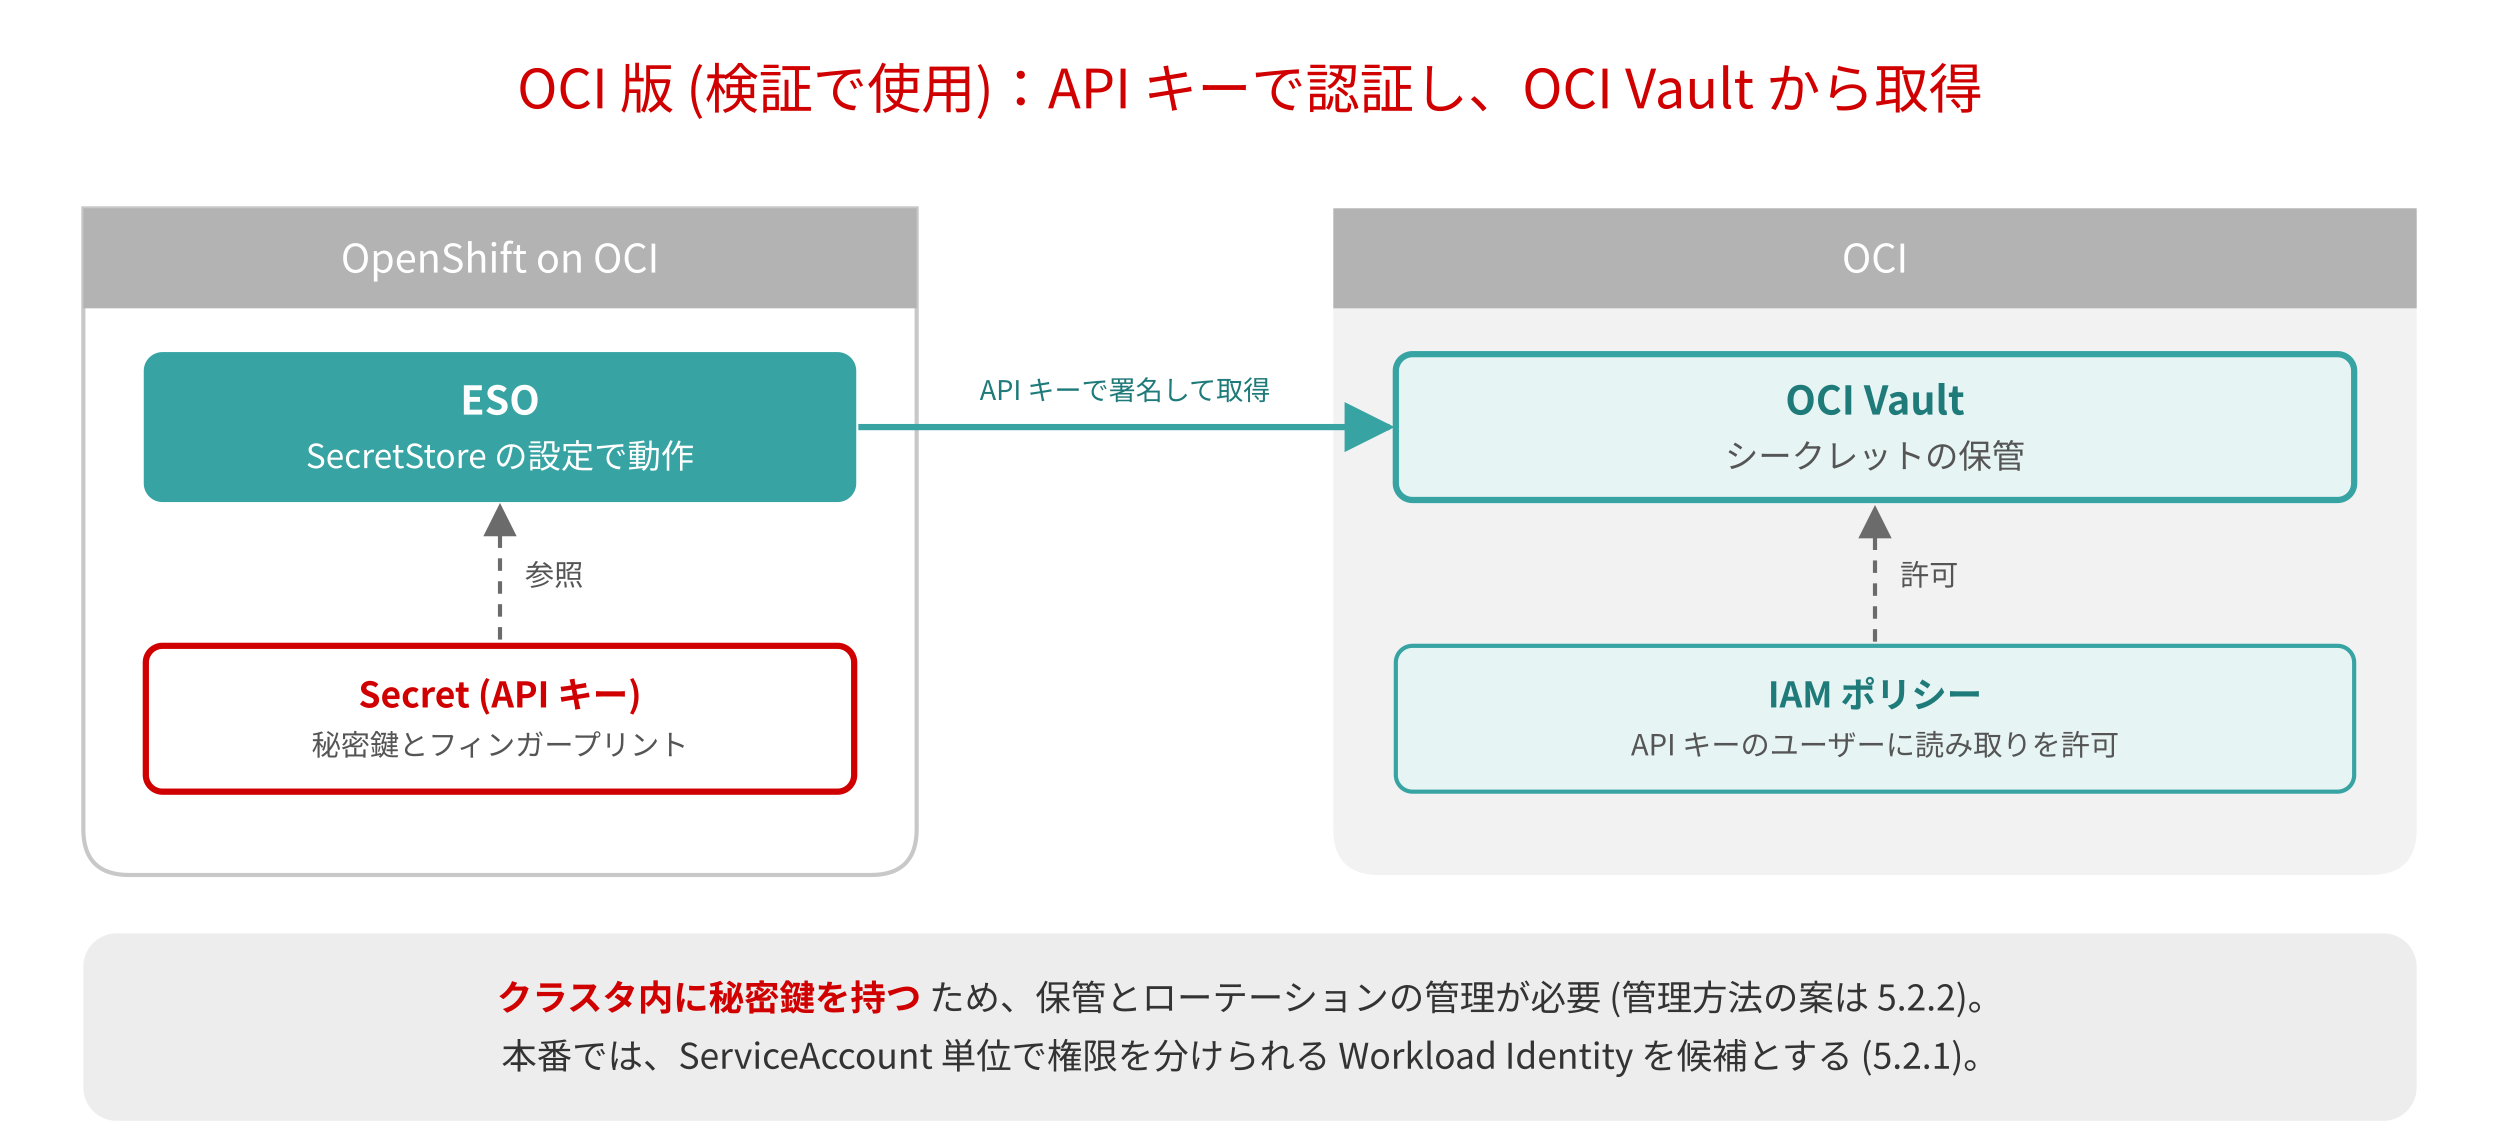
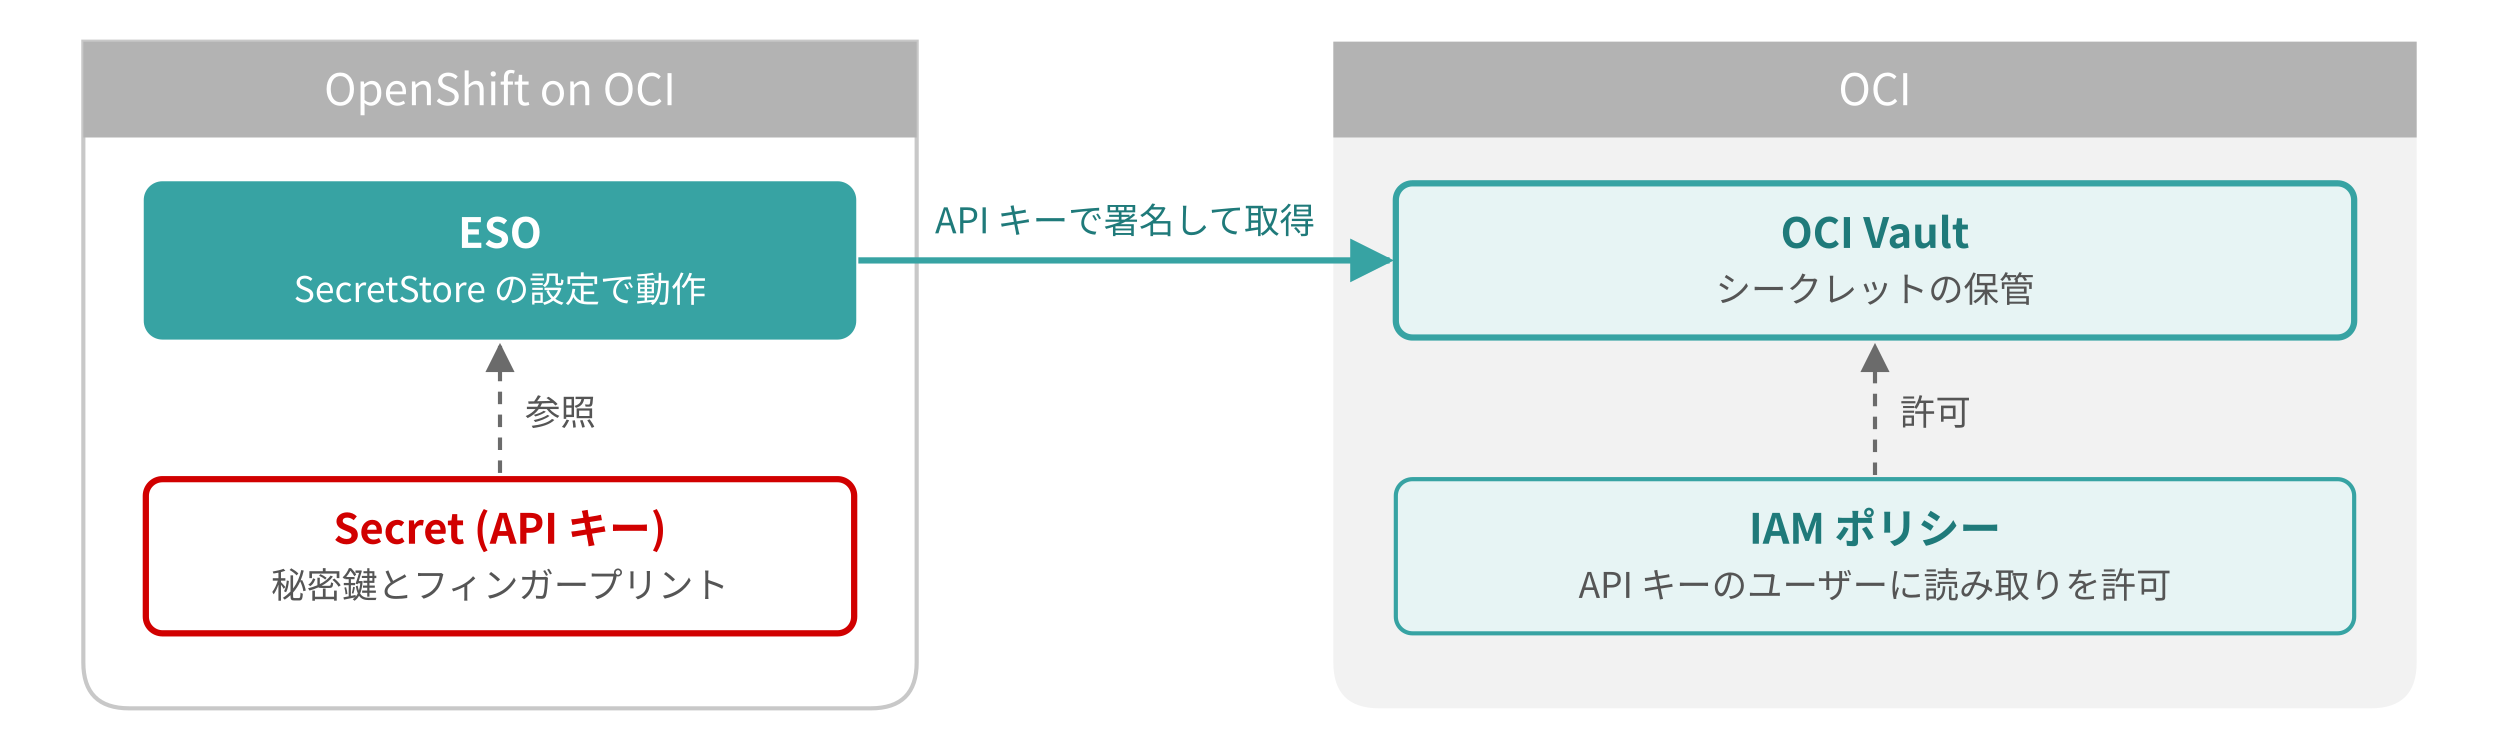
- <svg xmlns="http://www.w3.org/2000/svg" viewBox="0 0 1200 540" width="1200" height="540" font-family="'Noto Sans JP','Noto Sans CJK JP','Hiragino Sans','Hiragino Kaku Gothic ProN','Yu Gothic UI','Meiryo',sans-serif">
+ <svg xmlns="http://www.w3.org/2000/svg" viewBox="0 80 1200 360" width="900" height="270" font-family="'Noto Sans JP','Noto Sans CJK JP','Hiragino Sans','Hiragino Kaku Gothic ProN','Yu Gothic UI','Meiryo',sans-serif">
  <defs>
-     <marker id="arr-teal" viewBox="0 0 10 10" refX="9" refY="5" markerWidth="8" markerHeight="8" orient="auto-start-reverse">
+     <marker id="arr-teal" viewBox="0 0 10 10" refX="9" refY="5" markerWidth="7" markerHeight="7" orient="auto-start-reverse">
      <path d="M0,0 L10,5 L0,10 z" fill="#37a3a3" />
    </marker>
-     <marker id="arr-gray" viewBox="0 0 10 10" refX="9" refY="5" markerWidth="8" markerHeight="8" orient="auto-start-reverse">
+     <marker id="arr-gray" viewBox="0 0 10 10" refX="9" refY="5" markerWidth="7" markerHeight="7" orient="auto-start-reverse">
      <path d="M0,0 L10,5 L0,10 z" fill="#6b6b6b" />
    </marker>
-     <marker id="arr-red" viewBox="0 0 10 10" refX="9" refY="5" markerWidth="8" markerHeight="8" orient="auto-start-reverse">
+     <marker id="arr-red" viewBox="0 0 10 10" refX="9" refY="5" markerWidth="7" markerHeight="7" orient="auto-start-reverse">
      <path d="M0,0 L10,5 L0,10 z" fill="#d10000" />
    </marker>
  </defs>
-   <rect width="1200" height="540" fill="#ffffff" />
-   <text x="600.0" y="52" text-anchor="middle" font-size="26" fill="#d10000">OCI 版 (検証で使用)：API キーで認証し、OCI Vault から取得</text>
+   <rect x="0" y="80" width="1200" height="360" fill="#ffffff" />
  <path d="M40,100 H440 V398 Q440,420 418,420 H62 Q40,420 40,398 Z" fill="#ffffff" stroke="#c8c8c8" stroke-width="2" />
-   <rect x="40" y="100" width="400" height="48" fill="#b3b3b3" />
-   <text x="240.0" y="130.84" text-anchor="middle" font-size="19" fill="#ffffff">OpenShift on OCI</text>
+   <rect x="40" y="100" width="400" height="46" fill="#b3b3b3" />
+   <text x="240.0" y="130.5" text-anchor="middle" font-size="21" fill="#ffffff">OpenShift on OCI</text>
  <path d="M640,100 H1160 V398 Q1160,420 1138,420 H662 Q640,420 640,398 Z" fill="#f2f2f2" />
-   <rect x="640" y="100" width="520" height="48" fill="#b3b3b3" />
-   <text x="900.0" y="130.84" text-anchor="middle" font-size="19" fill="#ffffff">OCI</text>
-   <rect x="70" y="170" width="340" height="70" rx="8" fill="#37a3a3" stroke="#37a3a3" stroke-width="2" />
-   <text x="240.0" y="199.0" text-anchor="middle" font-size="19" fill="#ffffff" font-weight="bold">ESO</text>
-   <text x="240.0" y="224.7" text-anchor="middle" font-size="16" fill="#ffffff">SecretStore の設定で動作</text>
-   <rect x="70" y="310" width="340" height="70" rx="8" fill="#ffffff" stroke="#d10000" stroke-width="3" />
-   <text x="240.0" y="339.6" text-anchor="middle" font-size="17" fill="#d10000" font-weight="bold">Secret (API キー)</text>
-   <text x="240.0" y="362.6" text-anchor="middle" font-size="14" fill="#555555">秘密鍵とフィンガープリント</text>
-   <rect x="670" y="170" width="460" height="70" rx="8" fill="#e7f4f4" stroke="#37a3a3" stroke-width="3" />
-   <text x="900.0" y="199.0" text-anchor="middle" font-size="19" fill="#1f7a7a" font-weight="bold">OCI Vault</text>
-   <text x="900.0" y="224.7" text-anchor="middle" font-size="16" fill="#555555">シークレットの保管</text>
-   <rect x="670" y="310" width="460" height="70" rx="8" fill="#e7f4f4" stroke="#37a3a3" stroke-width="2" />
-   <text x="900.0" y="339.6" text-anchor="middle" font-size="17" fill="#1f7a7a" font-weight="bold">IAM ポリシー</text>
-   <text x="900.0" y="362.6" text-anchor="middle" font-size="14" fill="#555555">API キーのユーザーに読み取りを許可</text>
-   <path d="M240,307 L240,243" fill="none" stroke="#6b6b6b" stroke-width="2" stroke-dasharray="6 5" marker-end="url(#arr-gray)" />
-   <text x="252" y="281.0" text-anchor="start" font-size="14" fill="#555555">参照</text>
+   <rect x="640" y="100" width="520" height="46" fill="#b3b3b3" />
+   <text x="900.0" y="130.5" text-anchor="middle" font-size="21" fill="#ffffff">OCI</text>
+   <rect x="70" y="168" width="340" height="74" rx="8" fill="#37a3a3" stroke="#37a3a3" stroke-width="2" />
+   <text x="240.0" y="199.0" text-anchor="middle" font-size="20" fill="#ffffff" font-weight="bold">ESO</text>
+   <text x="240.0" y="225.0" text-anchor="middle" font-size="17" fill="#ffffff">SecretStore の設定で動作</text>
+   <rect x="70" y="310" width="340" height="74" rx="8" fill="#ffffff" stroke="#d10000" stroke-width="3" />
+   <text x="240.0" y="341.0" text-anchor="middle" font-size="20" fill="#d10000" font-weight="bold">Secret (API キー)</text>
+   <text x="240.0" y="367.0" text-anchor="middle" font-size="17" fill="#555555">秘密鍵とフィンガープリント</text>
+   <rect x="670" y="168" width="460" height="74" rx="8" fill="#e7f4f4" stroke="#37a3a3" stroke-width="3" />
+   <text x="900.0" y="199.0" text-anchor="middle" font-size="20" fill="#1f7a7a" font-weight="bold">OCI Vault</text>
+   <text x="900.0" y="225.0" text-anchor="middle" font-size="17" fill="#555555">シークレットの保管</text>
+   <rect x="670" y="310" width="460" height="74" rx="8" fill="#e7f4f4" stroke="#37a3a3" stroke-width="2" />
+   <text x="900.0" y="341.0" text-anchor="middle" font-size="20" fill="#1f7a7a" font-weight="bold">IAM ポリシー</text>
+   <text x="900.0" y="367.0" text-anchor="middle" font-size="17" fill="#555555">API キーのユーザーに読み取りを許可</text>
+   <path d="M240,307 L240,246" fill="none" stroke="#6b6b6b" stroke-width="2" stroke-dasharray="6 5" marker-end="url(#arr-gray)" />
+   <text x="252" y="284" text-anchor="start" font-size="17" fill="#555555">参照</text>
  <path d="M412,205 L667,205" fill="none" stroke="#37a3a3" stroke-width="3" marker-end="url(#arr-teal)" />
-   <text x="540" y="192.0" text-anchor="middle" font-size="13" fill="#1f7a7a">API キーで署名して取得</text>
-   <path d="M900,308 L900,244" fill="none" stroke="#6b6b6b" stroke-width="2" stroke-dasharray="6 5" marker-end="url(#arr-gray)" />
-   <text x="912" y="281.0" text-anchor="start" font-size="14" fill="#555555">許可</text>
-   <rect x="40" y="448" width="1120" height="90" rx="16" fill="#ededed" />
-   <text x="600.0" y="485" text-anchor="middle" font-size="17" fill="#333333">
-     <tspan fill="#d10000" font-weight="bold">クラスタ内に秘密鍵を持つ</tspan> ため、保管とローテーションの管理が必要 (管理方法の案は 5.2.2)。</text>
-   <text x="600.0" y="513" text-anchor="middle" font-size="17" fill="#333333">本番では、ServiceAccount 単位で権限を分けられる Workload Identity を候補とする (5.2.1)。</text>
+   <text x="540" y="192" text-anchor="middle" font-size="17" fill="#1f7a7a">API キーで署名して取得</text>
+   <path d="M900,308 L900,246" fill="none" stroke="#6b6b6b" stroke-width="2" stroke-dasharray="6 5" marker-end="url(#arr-gray)" />
+   <text x="912" y="284" text-anchor="start" font-size="17" fill="#555555">許可</text>
</svg>
